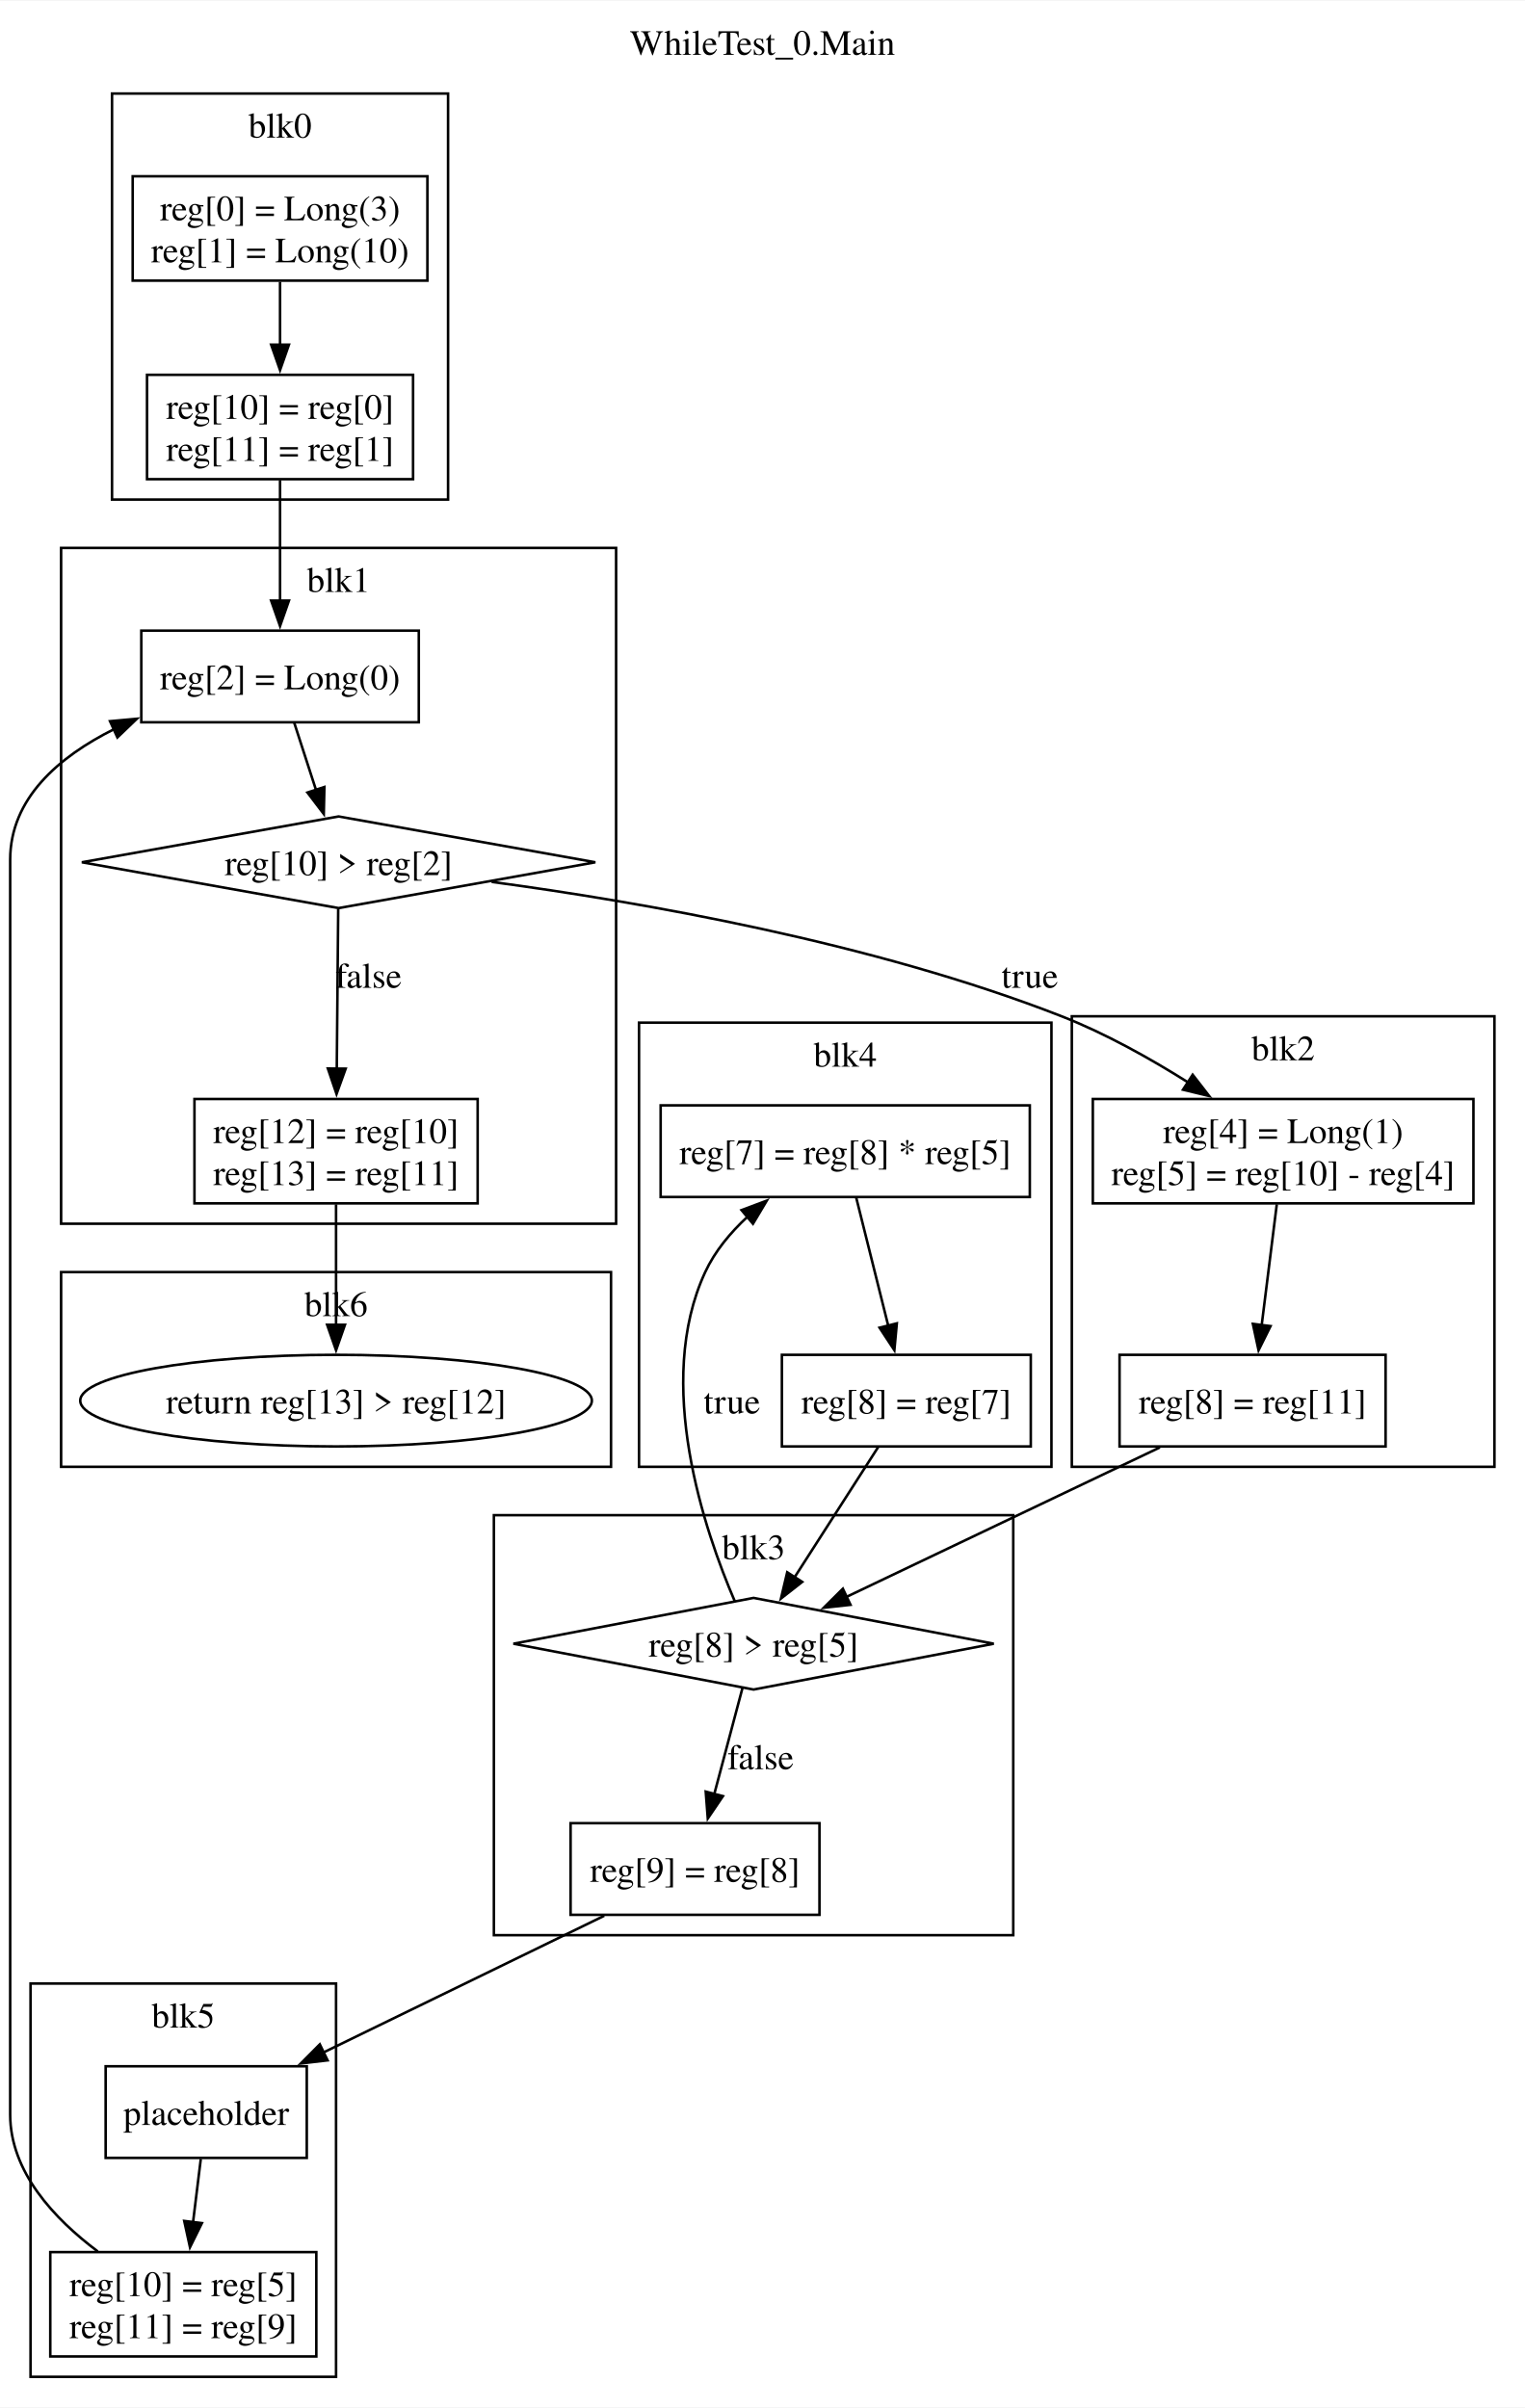
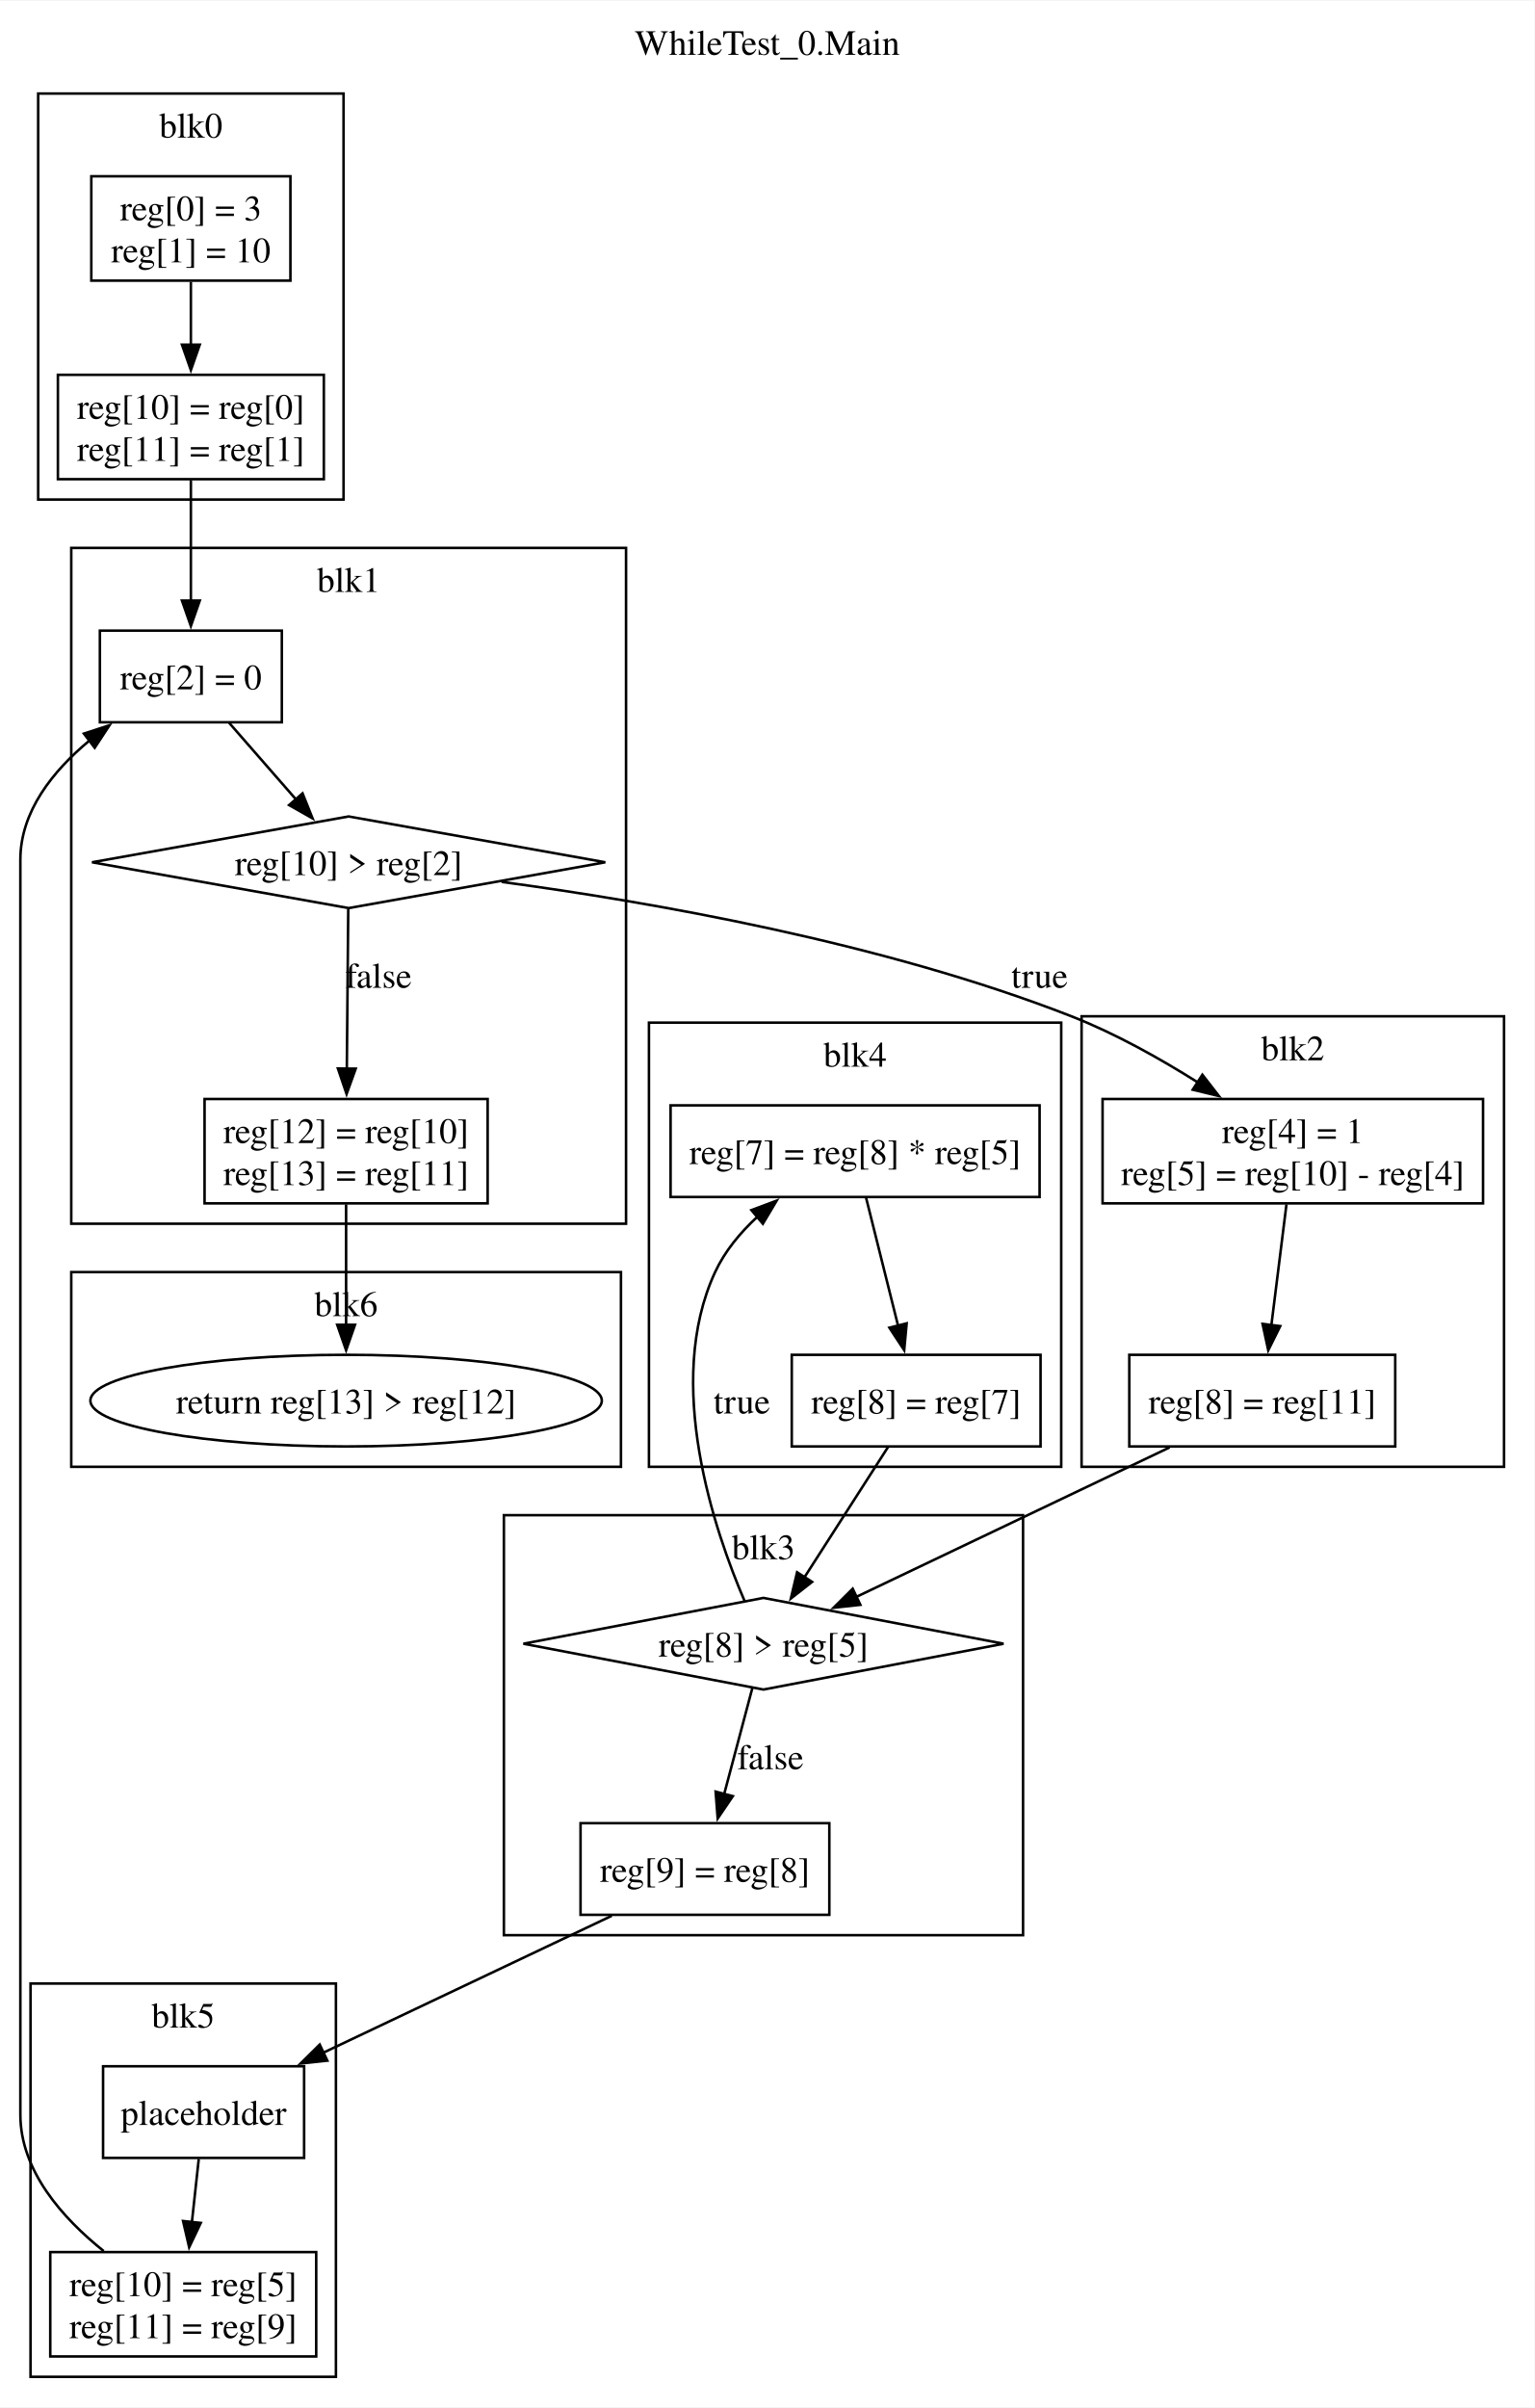
- <svg xmlns="http://www.w3.org/2000/svg" width="599pt" height="946pt" viewBox="0.00 0.00 599.00 945.50">
+ <svg xmlns="http://www.w3.org/2000/svg" width="603pt" height="946pt" viewBox="0.00 0.00 603.00 945.50">
  <g id="graph0" class="graph" transform="scale(1 1) rotate(0) translate(4 941.5)">
-     <polygon fill="white" stroke="none" points="-4,4 -4,-941.5 595,-941.5 595,4 -4,4" />
-     <text text-anchor="middle" x="295.5" y="-920.2" font-family="Times,serif" font-size="14.00">WhileTest_0.Main</text>
+     <polygon fill="white" stroke="none" points="-4,4 -4,-941.5 599,-941.5 599,4 -4,4" />
+     <text text-anchor="middle" x="297.5" y="-920.2" font-family="Times,serif" font-size="14.00">WhileTest_0.Main</text>
    <g id="clust1" class="cluster">
-       <polygon fill="none" stroke="black" points="40,-745.5 40,-905 172,-905 172,-745.5 40,-745.5" />
-       <text text-anchor="middle" x="106" y="-887.7" font-family="Times,serif" font-size="14.00">blk0</text>
+       <polygon fill="none" stroke="black" points="11,-745.5 11,-905 131,-905 131,-745.5 11,-745.5" />
+       <text text-anchor="middle" x="71" y="-887.7" font-family="Times,serif" font-size="14.00">blk0</text>
    </g>
    <g id="clust2" class="cluster">
-       <polygon fill="none" stroke="black" points="20,-461 20,-726.5 238,-726.5 238,-461 20,-461" />
-       <text text-anchor="middle" x="129" y="-709.2" font-family="Times,serif" font-size="14.00">blk1</text>
+       <polygon fill="none" stroke="black" points="24,-461 24,-726.5 242,-726.5 242,-461 24,-461" />
+       <text text-anchor="middle" x="133" y="-709.2" font-family="Times,serif" font-size="14.00">blk1</text>
    </g>
    <g id="clust3" class="cluster">
-       <polygon fill="none" stroke="black" points="417,-365.5 417,-542.5 583,-542.5 583,-365.5 417,-365.5" />
-       <text text-anchor="middle" x="500" y="-525.2" font-family="Times,serif" font-size="14.00">blk2</text>
+       <polygon fill="none" stroke="black" points="421,-365.5 421,-542.5 587,-542.5 587,-365.5 421,-365.5" />
+       <text text-anchor="middle" x="504" y="-525.2" font-family="Times,serif" font-size="14.00">blk2</text>
    </g>
    <g id="clust4" class="cluster">
-       <polygon fill="none" stroke="black" points="190,-181.5 190,-346.5 394,-346.5 394,-181.5 190,-181.5" />
-       <text text-anchor="middle" x="292" y="-329.2" font-family="Times,serif" font-size="14.00">blk3</text>
+       <polygon fill="none" stroke="black" points="194,-181.5 194,-346.5 398,-346.5 398,-181.5 194,-181.5" />
+       <text text-anchor="middle" x="296" y="-329.2" font-family="Times,serif" font-size="14.00">blk3</text>
    </g>
    <g id="clust5" class="cluster">
-       <polygon fill="none" stroke="black" points="247,-365.5 247,-540 409,-540 409,-365.5 247,-365.5" />
-       <text text-anchor="middle" x="328" y="-522.7" font-family="Times,serif" font-size="14.00">blk4</text>
+       <polygon fill="none" stroke="black" points="251,-365.5 251,-540 413,-540 413,-365.5 251,-365.5" />
+       <text text-anchor="middle" x="332" y="-522.7" font-family="Times,serif" font-size="14.00">blk4</text>
    </g>
    <g id="clust6" class="cluster">
      <polygon fill="none" stroke="black" points="8,-8 8,-162.5 128,-162.5 128,-8 8,-8" />
      <text text-anchor="middle" x="68" y="-145.2" font-family="Times,serif" font-size="14.00">blk5</text>
    </g>
    <g id="clust7" class="cluster">
-       <polygon fill="none" stroke="black" points="20,-365.5 20,-442 236,-442 236,-365.5 20,-365.5" />
-       <text text-anchor="middle" x="128" y="-424.7" font-family="Times,serif" font-size="14.00">blk6</text>
+       <polygon fill="none" stroke="black" points="24,-365.5 24,-442 240,-442 240,-365.5 24,-365.5" />
+       <text text-anchor="middle" x="132" y="-424.7" font-family="Times,serif" font-size="14.00">blk6</text>
    </g>
    <g id="node1" class="node">
-       <polygon fill="none" stroke="black" points="163.88,-872.5 48.12,-872.5 48.12,-831.5 163.88,-831.5 163.88,-872.5" />
-       <text text-anchor="middle" x="106" y="-855.2" font-family="Times,serif" font-size="14.00">reg[0] = Long(3)</text>
-       <text text-anchor="middle" x="106" y="-838.7" font-family="Times,serif" font-size="14.00">reg[1] = Long(10)</text>
+       <polygon fill="none" stroke="black" points="110.12,-872.5 31.88,-872.5 31.88,-831.5 110.12,-831.5 110.12,-872.5" />
+       <text text-anchor="middle" x="71" y="-855.2" font-family="Times,serif" font-size="14.00">reg[0] = 3</text>
+       <text text-anchor="middle" x="71" y="-838.7" font-family="Times,serif" font-size="14.00">reg[1] = 10</text>
    </g>
    <g id="node2" class="node">
-       <polygon fill="none" stroke="black" points="158.25,-794.5 53.75,-794.5 53.75,-753.5 158.25,-753.5 158.25,-794.5" />
-       <text text-anchor="middle" x="106" y="-777.2" font-family="Times,serif" font-size="14.00">reg[10] = reg[0]</text>
-       <text text-anchor="middle" x="106" y="-760.7" font-family="Times,serif" font-size="14.00">reg[11] = reg[1]</text>
+       <polygon fill="none" stroke="black" points="123.25,-794.5 18.75,-794.5 18.75,-753.5 123.25,-753.5 123.25,-794.5" />
+       <text text-anchor="middle" x="71" y="-777.2" font-family="Times,serif" font-size="14.00">reg[10] = reg[0]</text>
+       <text text-anchor="middle" x="71" y="-760.7" font-family="Times,serif" font-size="14.00">reg[11] = reg[1]</text>
    </g>
    <g id="edge1" class="edge">
-       <path fill="none" stroke="black" d="M106,-831.03C106,-823.44 106,-814.6 106,-806.21" />
-       <polygon fill="black" stroke="black" points="109.5,-806.35 106,-796.35 102.5,-806.35 109.5,-806.35" />
+       <path fill="none" stroke="black" d="M71,-831.03C71,-823.44 71,-814.6 71,-806.21" />
+       <polygon fill="black" stroke="black" points="74.5,-806.35 71,-796.35 67.5,-806.35 74.5,-806.35" />
    </g>
    <g id="node3" class="node">
-       <polygon fill="none" stroke="black" points="160.5,-694 51.5,-694 51.5,-658 160.5,-658 160.5,-694" />
-       <text text-anchor="middle" x="106" y="-670.95" font-family="Times,serif" font-size="14.00">reg[2] = Long(0)</text>
+       <polygon fill="none" stroke="black" points="106.75,-694 35.25,-694 35.25,-658 106.75,-658 106.75,-694" />
+       <text text-anchor="middle" x="71" y="-670.95" font-family="Times,serif" font-size="14.00">reg[2] = 0</text>
    </g>
    <g id="edge2" class="edge">
-       <path fill="none" stroke="black" d="M106,-753.11C106,-739.41 106,-721.01 106,-705.73" />
-       <polygon fill="black" stroke="black" points="109.5,-705.8 106,-695.8 102.5,-705.8 109.5,-705.8" />
+       <path fill="none" stroke="black" d="M71,-753.11C71,-739.41 71,-721.01 71,-705.73" />
+       <polygon fill="black" stroke="black" points="74.5,-705.8 71,-695.8 67.5,-705.8 74.5,-705.8" />
    </g>
    <g id="node4" class="node">
-       <polygon fill="none" stroke="black" points="129,-621 28.15,-603 129,-585 229.85,-603 129,-621" />
-       <text text-anchor="middle" x="129" y="-597.95" font-family="Times,serif" font-size="14.00">reg[10] &gt; reg[2]</text>
+       <polygon fill="none" stroke="black" points="133,-621 32.15,-603 133,-585 233.85,-603 133,-621" />
+       <text text-anchor="middle" x="133" y="-597.95" font-family="Times,serif" font-size="14.00">reg[10] &gt; reg[2]</text>
    </g>
    <g id="edge3" class="edge">
-       <path fill="none" stroke="black" d="M111.57,-657.81C114.15,-649.85 117.28,-640.19 120.17,-631.27" />
-       <polygon fill="black" stroke="black" points="123.42,-632.57 123.18,-621.98 116.76,-630.41 123.42,-632.57" />
+       <path fill="none" stroke="black" d="M86.01,-657.81C93.91,-648.76 103.72,-637.53 112.33,-627.67" />
+       <polygon fill="black" stroke="black" points="114.88,-630.08 118.82,-620.24 109.6,-625.47 114.88,-630.08" />
    </g>
    <g id="node5" class="node">
-       <polygon fill="none" stroke="black" points="574.75,-510 425.25,-510 425.25,-469 574.75,-469 574.75,-510" />
-       <text text-anchor="middle" x="500" y="-492.7" font-family="Times,serif" font-size="14.00">reg[4] = Long(1)</text>
-       <text text-anchor="middle" x="500" y="-476.2" font-family="Times,serif" font-size="14.00">reg[5] = reg[10] - reg[4]</text>
+       <polygon fill="none" stroke="black" points="578.75,-510 429.25,-510 429.25,-469 578.75,-469 578.75,-510" />
+       <text text-anchor="middle" x="504" y="-492.7" font-family="Times,serif" font-size="14.00">reg[4] = 1</text>
+       <text text-anchor="middle" x="504" y="-476.2" font-family="Times,serif" font-size="14.00">reg[5] = reg[10] - reg[4]</text>
    </g>
    <g id="edge4" class="edge">
-       <path fill="none" stroke="black" d="M189.12,-595.29C247.77,-587.4 338.75,-571.52 413,-542.5 430.21,-535.77 447.94,-525.82 462.86,-516.41" />
-       <polygon fill="black" stroke="black" points="464.47,-519.54 470.96,-511.17 460.67,-513.66 464.47,-519.54" />
-       <text text-anchor="middle" x="400.5" y="-553.7" font-family="Times,serif" font-size="14.00">true</text>
+       <path fill="none" stroke="black" d="M193.12,-595.29C251.77,-587.4 342.75,-571.52 417,-542.5 434.21,-535.77 451.94,-525.82 466.86,-516.41" />
+       <polygon fill="black" stroke="black" points="468.47,-519.54 474.96,-511.17 464.67,-513.66 468.47,-519.54" />
+       <text text-anchor="middle" x="404.5" y="-553.7" font-family="Times,serif" font-size="14.00">true</text>
    </g>
    <g id="node6" class="node">
-       <polygon fill="none" stroke="black" points="183.62,-510 72.38,-510 72.38,-469 183.62,-469 183.62,-510" />
-       <text text-anchor="middle" x="128" y="-492.7" font-family="Times,serif" font-size="14.00">reg[12] = reg[10]</text>
-       <text text-anchor="middle" x="128" y="-476.2" font-family="Times,serif" font-size="14.00">reg[13] = reg[11]</text>
+       <polygon fill="none" stroke="black" points="187.62,-510 76.38,-510 76.38,-469 187.62,-469 187.62,-510" />
+       <text text-anchor="middle" x="132" y="-492.7" font-family="Times,serif" font-size="14.00">reg[12] = reg[10]</text>
+       <text text-anchor="middle" x="132" y="-476.2" font-family="Times,serif" font-size="14.00">reg[13] = reg[11]</text>
    </g>
    <g id="edge5" class="edge">
-       <path fill="none" stroke="black" d="M128.84,-584.58C128.69,-567.78 128.46,-542 128.28,-521.67" />
-       <polygon fill="black" stroke="black" points="131.78,-521.92 128.19,-511.95 124.78,-521.98 131.78,-521.92" />
-       <text text-anchor="middle" x="140.75" y="-553.7" font-family="Times,serif" font-size="14.00">false</text>
+       <path fill="none" stroke="black" d="M132.84,-584.58C132.69,-567.78 132.46,-542 132.28,-521.67" />
+       <polygon fill="black" stroke="black" points="135.78,-521.92 132.19,-511.95 128.78,-521.98 135.78,-521.92" />
+       <text text-anchor="middle" x="144.75" y="-553.7" font-family="Times,serif" font-size="14.00">false</text>
    </g>
    <g id="node8" class="node">
-       <polygon fill="none" stroke="black" points="540.25,-409.5 435.75,-409.5 435.75,-373.5 540.25,-373.5 540.25,-409.5" />
-       <text text-anchor="middle" x="488" y="-386.45" font-family="Times,serif" font-size="14.00">reg[8] = reg[11]</text>
+       <polygon fill="none" stroke="black" points="544.25,-409.5 439.75,-409.5 439.75,-373.5 544.25,-373.5 544.25,-409.5" />
+       <text text-anchor="middle" x="492" y="-386.45" font-family="Times,serif" font-size="14.00">reg[8] = reg[11]</text>
    </g>
    <g id="edge7" class="edge">
-       <path fill="none" stroke="black" d="M497.51,-468.61C495.78,-454.78 493.46,-436.14 491.53,-420.77" />
-       <polygon fill="black" stroke="black" points="495.06,-420.78 490.35,-411.29 488.12,-421.65 495.06,-420.78" />
+       <path fill="none" stroke="black" d="M501.51,-468.61C499.78,-454.78 497.46,-436.14 495.53,-420.77" />
+       <polygon fill="black" stroke="black" points="499.06,-420.78 494.35,-411.29 492.12,-421.65 499.06,-420.78" />
    </g>
    <g id="node7" class="node">
-       <ellipse fill="none" stroke="black" cx="128" cy="-391.5" rx="100.48" ry="18" />
-       <text text-anchor="middle" x="128" y="-386.45" font-family="Times,serif" font-size="14.00">return reg[13] &gt; reg[12]</text>
+       <ellipse fill="none" stroke="black" cx="132" cy="-391.5" rx="100.48" ry="18" />
+       <text text-anchor="middle" x="132" y="-386.45" font-family="Times,serif" font-size="14.00">return reg[13] &gt; reg[12]</text>
    </g>
    <g id="edge6" class="edge">
-       <path fill="none" stroke="black" d="M128,-468.61C128,-454.91 128,-436.51 128,-421.23" />
-       <polygon fill="black" stroke="black" points="131.5,-421.3 128,-411.3 124.5,-421.3 131.5,-421.3" />
+       <path fill="none" stroke="black" d="M132,-468.61C132,-454.91 132,-436.51 132,-421.23" />
+       <polygon fill="black" stroke="black" points="135.5,-421.3 132,-411.3 128.5,-421.3 135.5,-421.3" />
    </g>
    <g id="node9" class="node">
-       <polygon fill="none" stroke="black" points="292,-314 197.66,-296 292,-278 386.34,-296 292,-314" />
-       <text text-anchor="middle" x="292" y="-290.95" font-family="Times,serif" font-size="14.00">reg[8] &gt; reg[5]</text>
+       <polygon fill="none" stroke="black" points="296,-314 201.66,-296 296,-278 390.34,-296 296,-314" />
+       <text text-anchor="middle" x="296" y="-290.95" font-family="Times,serif" font-size="14.00">reg[8] &gt; reg[5]</text>
    </g>
    <g id="edge8" class="edge">
-       <path fill="none" stroke="black" d="M451.59,-373.13C416.48,-356.38 363.62,-331.17 328.48,-314.4" />
-       <polygon fill="black" stroke="black" points="330.08,-311.29 319.55,-310.14 327.07,-317.61 330.08,-311.29" />
+       <path fill="none" stroke="black" d="M455.59,-373.13C420.48,-356.38 367.62,-331.17 332.48,-314.4" />
+       <polygon fill="black" stroke="black" points="334.08,-311.29 323.55,-310.14 331.07,-317.61 334.08,-311.29" />
    </g>
    <g id="node10" class="node">
-       <polygon fill="none" stroke="black" points="400.5,-507.5 255.5,-507.5 255.5,-471.5 400.5,-471.5 400.5,-507.5" />
-       <text text-anchor="middle" x="328" y="-484.45" font-family="Times,serif" font-size="14.00">reg[7] = reg[8] * reg[5]</text>
+       <polygon fill="none" stroke="black" points="404.5,-507.5 259.5,-507.5 259.5,-471.5 404.5,-471.5 404.5,-507.5" />
+       <text text-anchor="middle" x="332" y="-484.45" font-family="Times,serif" font-size="14.00">reg[7] = reg[8] * reg[5]</text>
    </g>
    <g id="edge9" class="edge">
-       <path fill="none" stroke="black" d="M284.63,-312.65C272.78,-340.18 252.8,-398.47 273,-442 276.81,-450.21 282.87,-457.5 289.6,-463.73" />
-       <polygon fill="black" stroke="black" points="287.27,-466.35 297.19,-470.07 291.76,-460.98 287.27,-466.35" />
-       <text text-anchor="middle" x="283.5" y="-386.45" font-family="Times,serif" font-size="14.00">true</text>
+       <path fill="none" stroke="black" d="M288.63,-312.65C276.78,-340.18 256.8,-398.47 277,-442 280.81,-450.21 286.87,-457.5 293.6,-463.73" />
+       <polygon fill="black" stroke="black" points="291.27,-466.35 301.19,-470.07 295.76,-460.98 291.27,-466.35" />
+       <text text-anchor="middle" x="287.5" y="-386.45" font-family="Times,serif" font-size="14.00">true</text>
    </g>
    <g id="node11" class="node">
-       <polygon fill="none" stroke="black" points="317.88,-225.5 220.12,-225.5 220.12,-189.5 317.88,-189.5 317.88,-225.5" />
-       <text text-anchor="middle" x="269" y="-202.45" font-family="Times,serif" font-size="14.00">reg[9] = reg[8]</text>
+       <polygon fill="none" stroke="black" points="321.88,-225.5 224.12,-225.5 224.12,-189.5 321.88,-189.5 321.88,-225.5" />
+       <text text-anchor="middle" x="273" y="-202.45" font-family="Times,serif" font-size="14.00">reg[9] = reg[8]</text>
    </g>
    <g id="edge10" class="edge">
-       <path fill="none" stroke="black" d="M287.67,-278.73C284.54,-266.95 280.23,-250.73 276.54,-236.85" />
-       <polygon fill="black" stroke="black" points="279.96,-236.11 274.01,-227.35 273.2,-237.91 279.96,-236.11" />
-       <text text-anchor="middle" x="294.75" y="-246.7" font-family="Times,serif" font-size="14.00">false</text>
+       <path fill="none" stroke="black" d="M291.67,-278.73C288.54,-266.95 284.23,-250.73 280.54,-236.85" />
+       <polygon fill="black" stroke="black" points="283.96,-236.11 278.01,-227.35 277.2,-237.91 283.96,-236.11" />
+       <text text-anchor="middle" x="298.75" y="-246.7" font-family="Times,serif" font-size="14.00">false</text>
    </g>
    <g id="node13" class="node">
-       <polygon fill="none" stroke="black" points="400.88,-409.5 303.12,-409.5 303.12,-373.5 400.88,-373.5 400.88,-409.5" />
-       <text text-anchor="middle" x="352" y="-386.45" font-family="Times,serif" font-size="14.00">reg[8] = reg[7]</text>
+       <polygon fill="none" stroke="black" points="404.88,-409.5 307.12,-409.5 307.12,-373.5 404.88,-373.5 404.88,-409.5" />
+       <text text-anchor="middle" x="356" y="-386.45" font-family="Times,serif" font-size="14.00">reg[8] = reg[7]</text>
    </g>
    <g id="edge12" class="edge">
-       <path fill="none" stroke="black" d="M332.29,-471.34C335.78,-457.36 340.79,-437.34 344.88,-420.97" />
-       <polygon fill="black" stroke="black" points="348.27,-421.86 347.3,-411.31 341.48,-420.16 348.27,-421.86" />
+       <path fill="none" stroke="black" d="M336.29,-471.34C339.78,-457.36 344.79,-437.34 348.88,-420.97" />
+       <polygon fill="black" stroke="black" points="352.27,-421.86 351.3,-411.31 345.48,-420.16 352.27,-421.86" />
    </g>
    <g id="node12" class="node">
-       <polygon fill="none" stroke="black" points="116.5,-130 37.5,-130 37.5,-94 116.5,-94 116.5,-130" />
-       <text text-anchor="middle" x="77" y="-106.95" font-family="Times,serif" font-size="14.00">placeholder</text>
+       <polygon fill="none" stroke="black" points="115.5,-130 36.5,-130 36.5,-94 115.5,-94 115.5,-130" />
+       <text text-anchor="middle" x="76" y="-106.95" font-family="Times,serif" font-size="14.00">placeholder</text>
    </g>
    <g id="edge11" class="edge">
-       <path fill="none" stroke="black" d="M233.34,-189.13C202.18,-173.96 156.77,-151.85 122.91,-135.36" />
-       <polygon fill="black" stroke="black" points="124.68,-132.33 114.16,-131.1 121.62,-138.62 124.68,-132.33" />
+       <path fill="none" stroke="black" d="M236.41,-189.13C204.44,-173.96 157.85,-151.85 123.1,-135.36" />
+       <polygon fill="black" stroke="black" points="124.63,-132.21 114.1,-131.08 121.63,-138.53 124.63,-132.21" />
    </g>
    <g id="node14" class="node">
      <polygon fill="none" stroke="black" points="120.25,-57 15.75,-57 15.75,-16 120.25,-16 120.25,-57" />
      <text text-anchor="middle" x="68" y="-39.7" font-family="Times,serif" font-size="14.00">reg[10] = reg[5]</text>
      <text text-anchor="middle" x="68" y="-23.2" font-family="Times,serif" font-size="14.00">reg[11] = reg[9]</text>
    </g>
    <g id="edge14" class="edge">
-       <path fill="none" stroke="black" d="M74.87,-93.58C73.95,-86.11 72.85,-77.15 71.81,-68.6" />
-       <polygon fill="black" stroke="black" points="75.31,-68.39 70.62,-58.89 68.36,-69.24 75.31,-68.39" />
+       <path fill="none" stroke="black" d="M74.1,-93.58C73.29,-86.11 72.32,-77.15 71.39,-68.6" />
+       <polygon fill="black" stroke="black" points="74.89,-68.46 70.33,-58.89 67.93,-69.21 74.89,-68.46" />
    </g>
    <g id="edge13" class="edge">
-       <path fill="none" stroke="black" d="M341,-373.35C331.75,-358.94 318.42,-338.16 307.99,-321.92" />
-       <polygon fill="black" stroke="black" points="311.1,-320.29 302.76,-313.76 305.21,-324.07 311.1,-320.29" />
+       <path fill="none" stroke="black" d="M345,-373.35C335.75,-358.94 322.42,-338.16 311.99,-321.92" />
+       <polygon fill="black" stroke="black" points="315.1,-320.29 306.76,-313.76 309.21,-324.07 315.1,-320.29" />
    </g>
    <g id="edge15" class="edge">
-       <path fill="none" stroke="black" d="M34.4,-57.26C17.27,-70.09 0,-88.57 0,-111 0,-604 0,-604 0,-604 0,-628.01 19.01,-644.42 40.92,-655.35" />
-       <polygon fill="black" stroke="black" points="39.21,-658.42 49.76,-659.38 42.11,-652.05 39.21,-658.42" />
+       <path fill="none" stroke="black" d="M36.75,-57.4C20.5,-70.39 4,-89 4,-111 4,-604 4,-604 4,-604 4,-622.95 16.78,-638.89 31.17,-650.83" />
+       <polygon fill="black" stroke="black" points="28.97,-653.55 39.04,-656.83 33.21,-647.98 28.97,-653.55" />
    </g>
  </g>
</svg>
